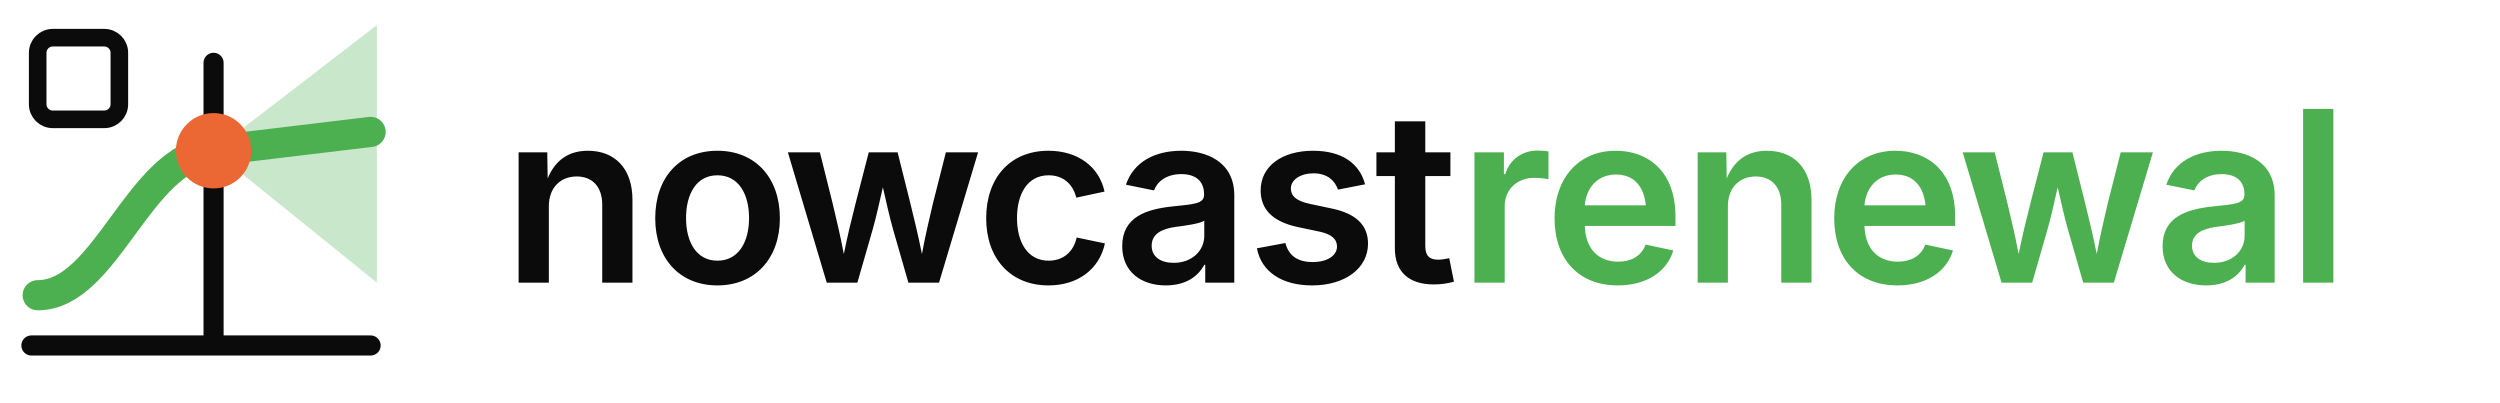
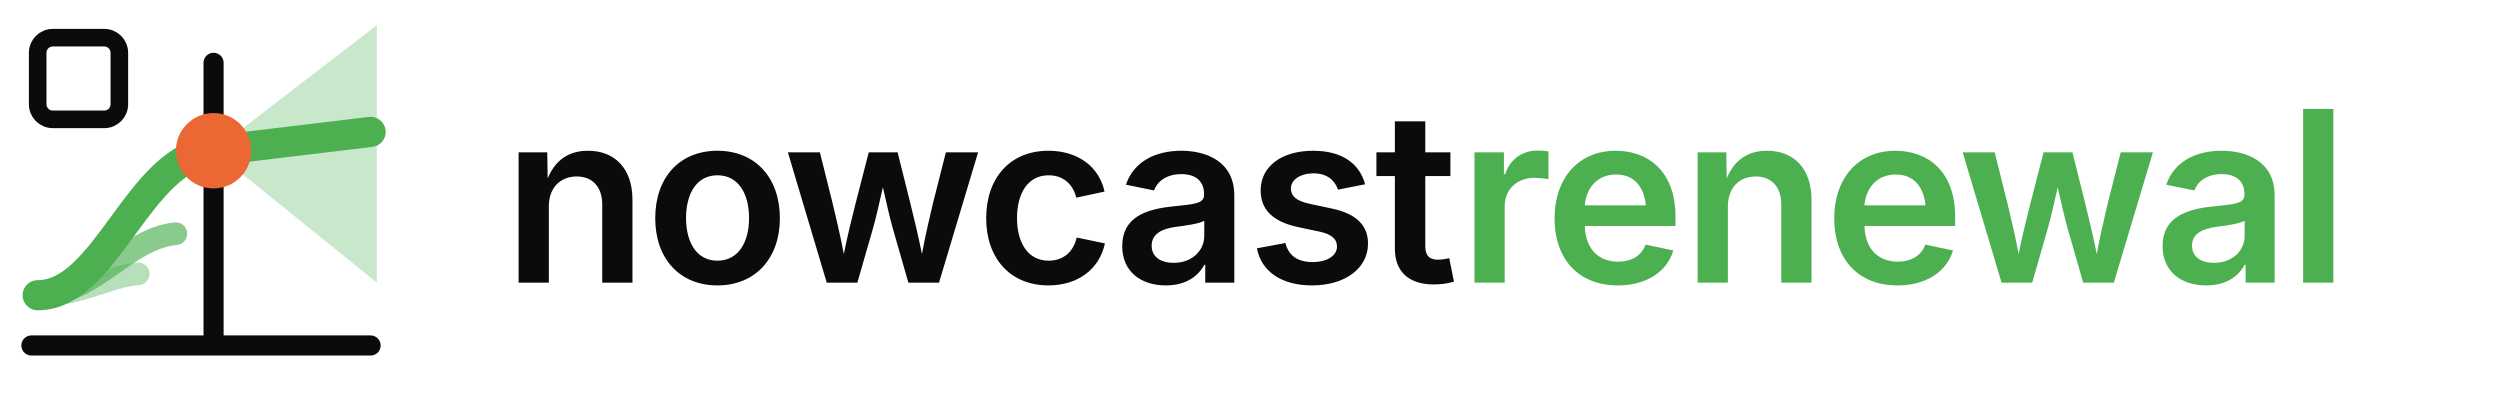
<svg xmlns="http://www.w3.org/2000/svg" viewBox="0 0 199 32" role="img">
  <path d="M17 12L30 2V22.5Z" fill="#4caf50" fill-opacity="0.3" />
  <path d="M17 12L29.5 10.5" fill="none" stroke="#4caf50" stroke-width="2.4" stroke-linecap="round" />
  <path stroke="#0b0b0b" d="M2.5 27.5H29.5M17 5V27.5" fill="none" stroke-width="1.6" stroke-linecap="round" />
+   <path d="M3 23.5C6.5 23.5 8.5 22 11 21.8" fill="none" stroke="#4caf50" stroke-opacity="0.4" stroke-width="1.8" stroke-linecap="round" />
+   <path d="M3 23.5C7.5 23.5 10 19 14 18.6" fill="none" stroke="#4caf50" stroke-opacity="0.65" stroke-width="1.8" stroke-linecap="round" />
  <path d="M3 23.5C8.5 23.5 11 12.5 17 12" fill="none" stroke="#4caf50" stroke-width="2.4" stroke-linecap="round" />
  <circle cx="17" cy="12" r="3" fill="#eb6834" />
  <rect x="3" y="3" width="6.5" height="6.5" rx="1.2" fill="none" stroke="#0b0b0b" stroke-width="1.4" />
  <text x="40" y="22.5" fill="#0b0b0b" font-family="Inter, 'Helvetica Neue', Helvetica, Arial, sans-serif" font-size="19" font-weight="600" letter-spacing="-0.3" textLength="155" lengthAdjust="spacingAndGlyphs">nowcast<tspan fill="#4caf50">renewal</tspan>
  </text>
</svg>
